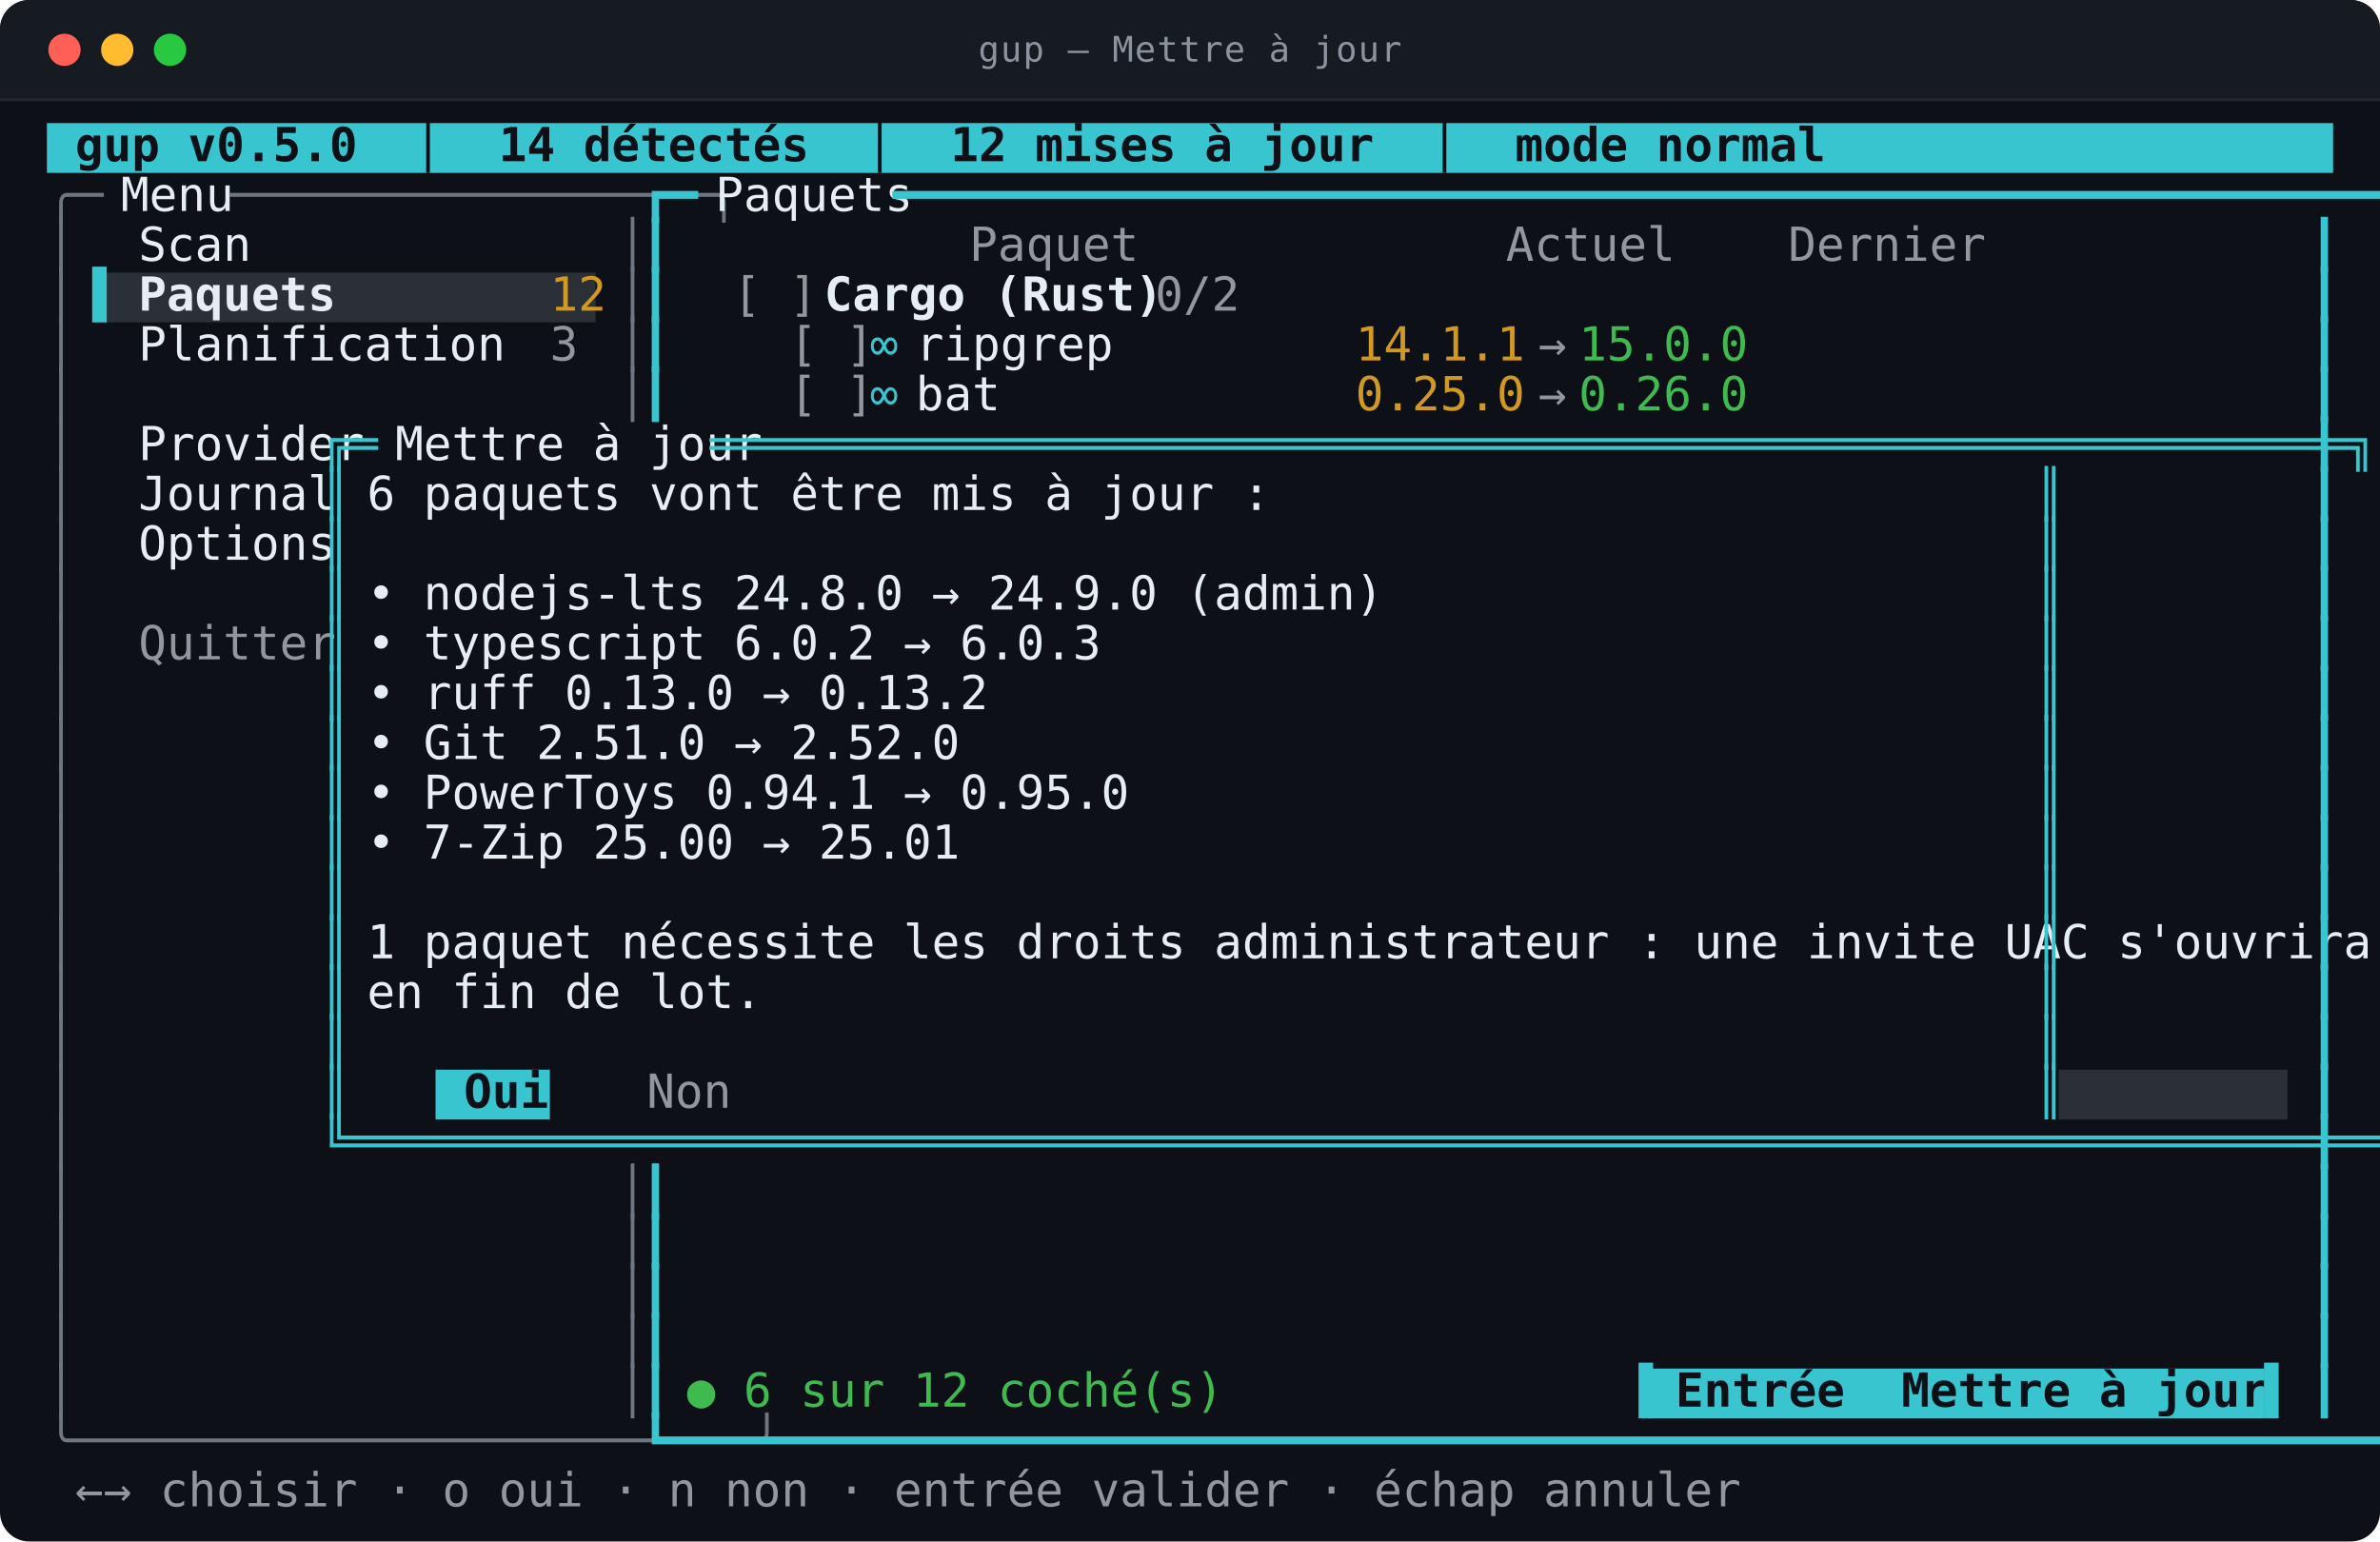
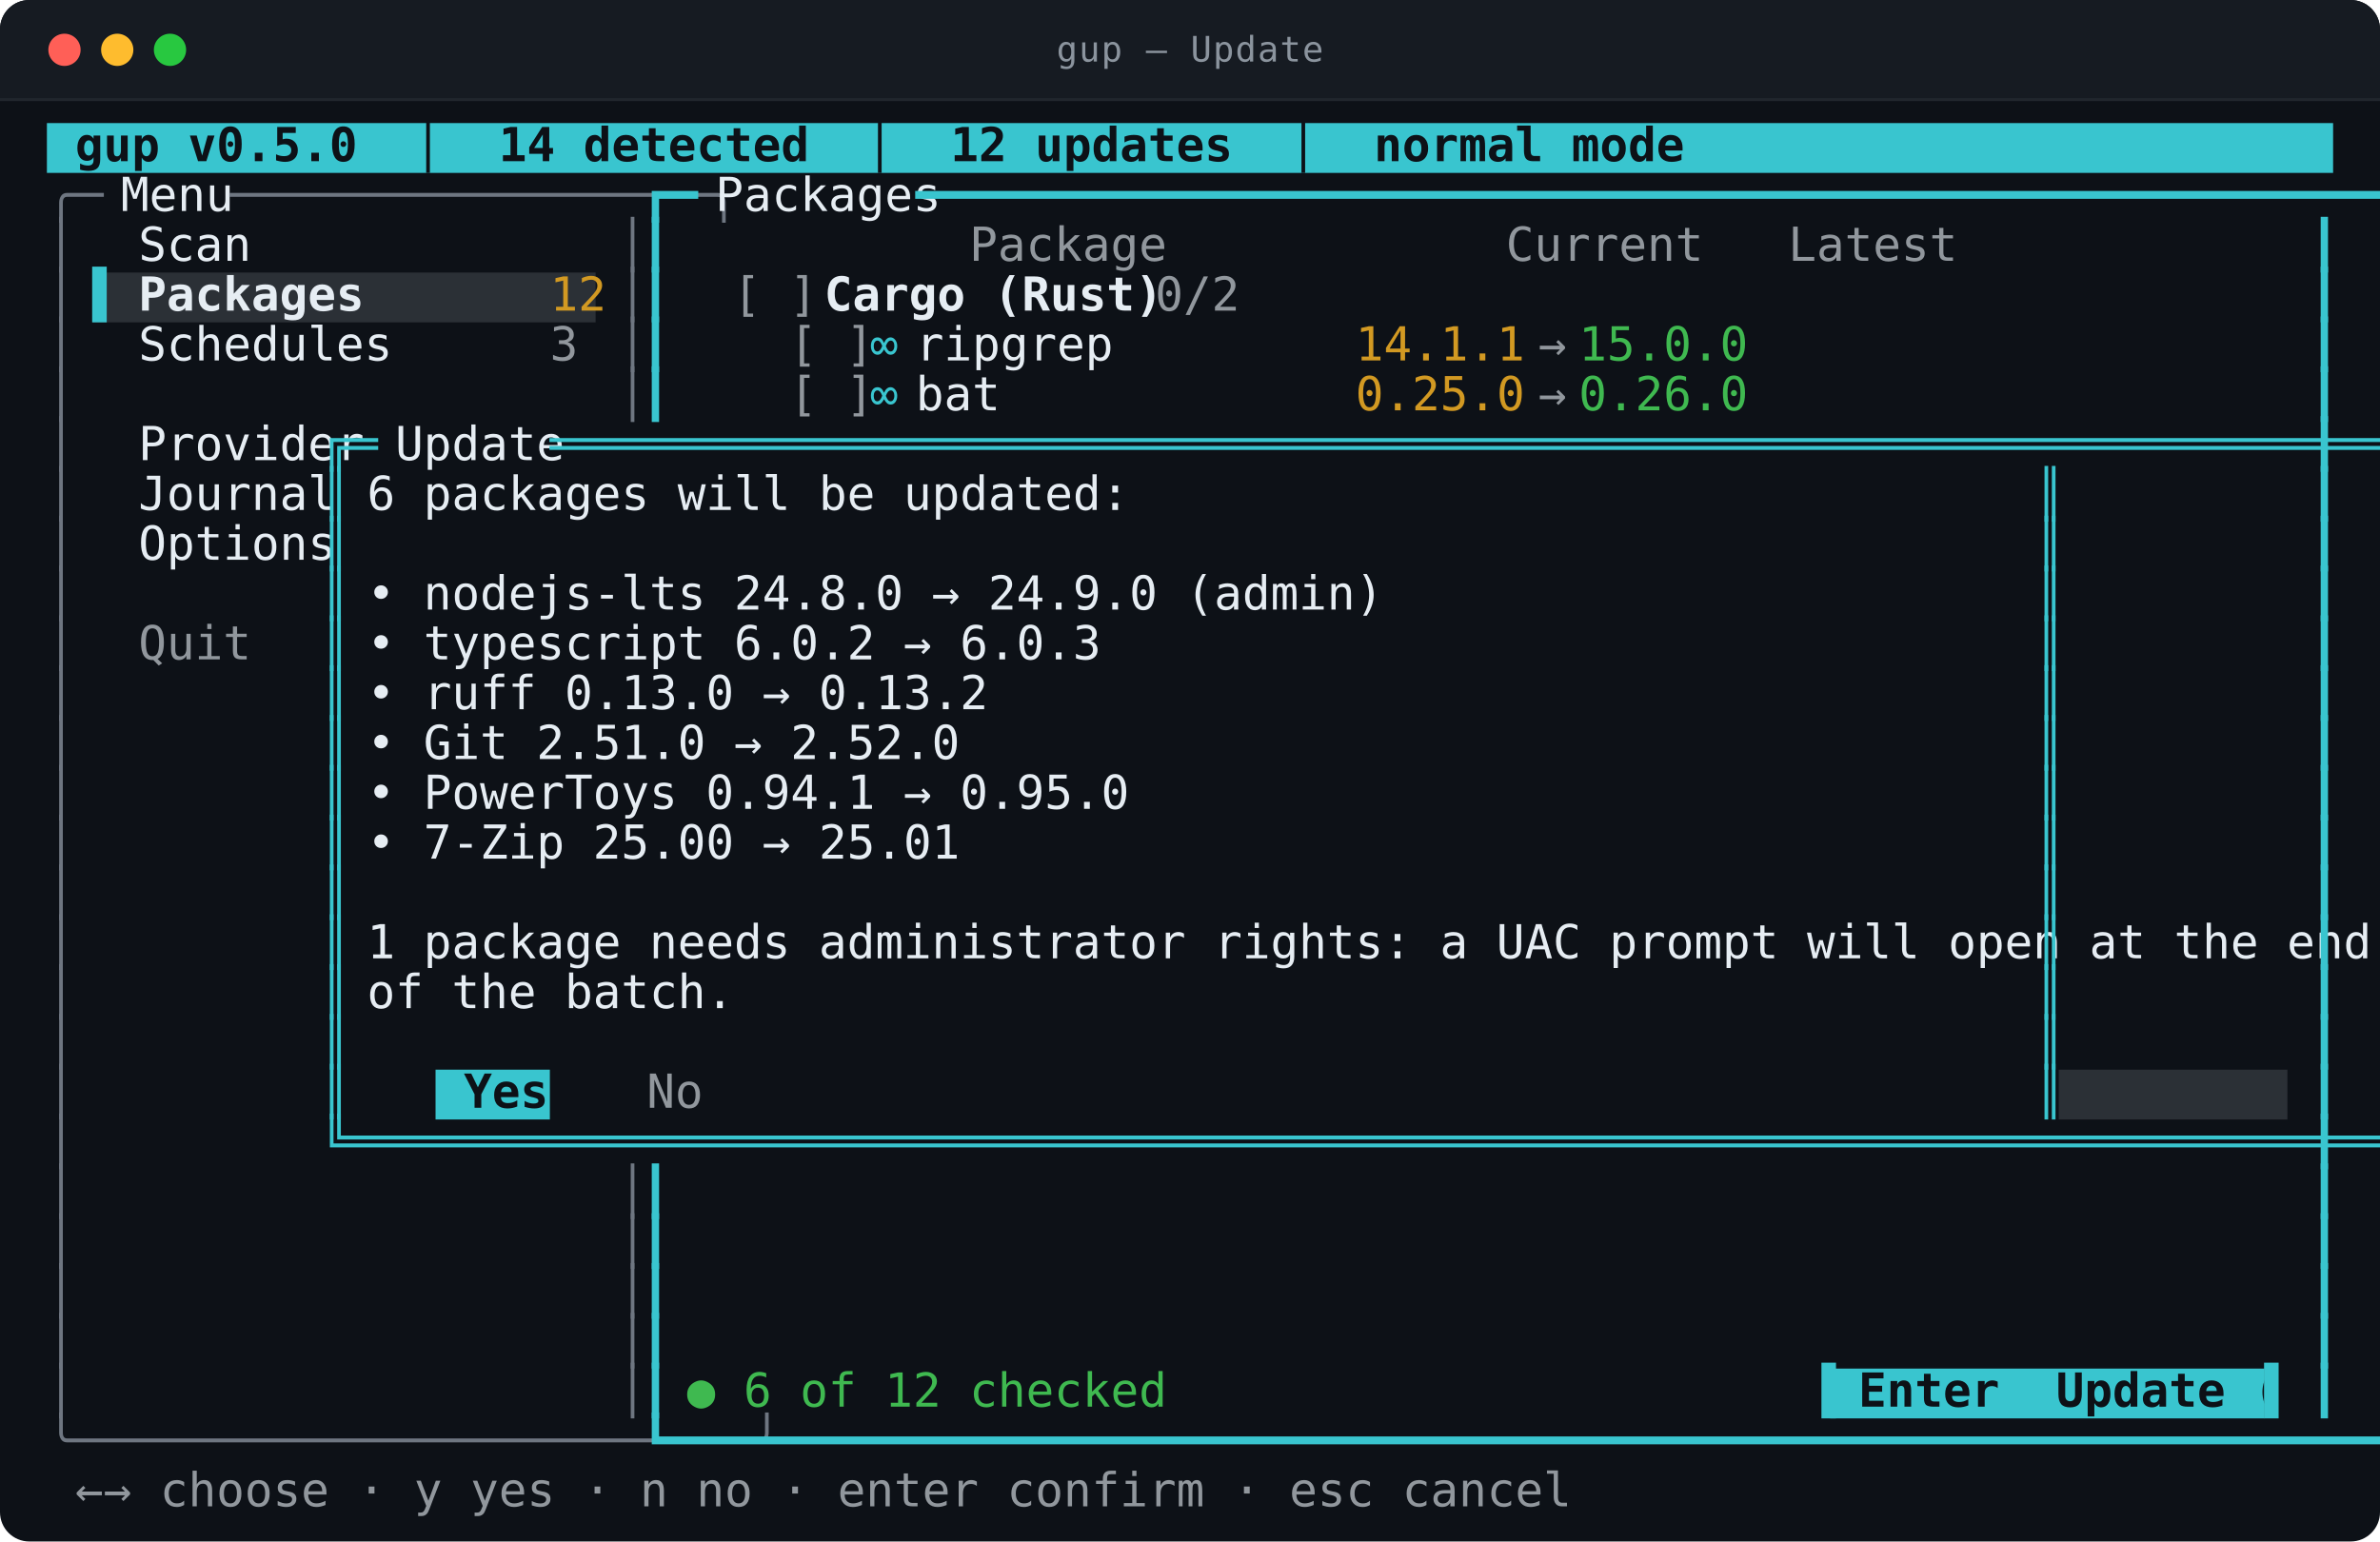
<svg xmlns="http://www.w3.org/2000/svg" viewBox="0 0 812.0 526.0" width="812.0" height="526.0" role="img" aria-labelledby="t d">
  <style>
text{font-family:ui-monospace,SFMono-Regular,"SF Mono",Menlo,Consolas,"DejaVu Sans Mono",monospace;font-size:16px}
.t{font-size:12px;letter-spacing:.4px;fill:#8b949e}
.b{font-weight:700}
.i{font-style:italic}
.u{text-decoration:underline}
.s{text-decoration:line-through}
.us{text-decoration:underline line-through}
.d{opacity:0.62}
.c0{fill:#39c5cf}
.c1{fill:#2b3036}
.c2{fill:#0d1117}
.c3{fill:#6e7681}
.c4{fill:#e6edf3}
.c5{fill:#91979d}
.c6{fill:#d29922}
.c7{fill:#3fb950}
</style>
  <rect y="0.0" width="812.0" height="526.0" rx="10.0" fill="#0d1117" />
  <rect y="0.0" width="812.0" height="34.0" rx="10.0" fill="#161b22" />
  <rect y="24.0" width="812.0" height="10.0" fill="#161b22" />
  <line x1="0.0" y1="34.0" x2="812.0" y2="34.0" stroke="#21262d" />
  <circle cx="22.0" cy="17.0" r="5.5" fill="#ff5f57" />
  <circle cx="40.0" cy="17.0" r="5.5" fill="#febc2e" />
  <circle cx="58.0" cy="17.0" r="5.5" fill="#28c840" />
-   <text class="t" x="406.0" y="21.0" text-anchor="middle">gup — Mettre à jour</text>
+   <text class="t" x="406.0" y="21.0" text-anchor="middle">gup — Update</text>
  <rect class="c0" x="16.0" y="42.0" width="780.0" height="17.0" />
  <rect class="c1" x="31.6" y="93.0" width="171.6" height="17.0" />
  <rect class="c0" x="148.6" y="365.0" width="39.0" height="17.0" />
  <rect class="c1" x="702.4" y="365.0" width="78.0" height="17.0" />
-   <rect class="c0" x="562.0" y="467.0" width="210.6" height="17.0" />
-   <text class="c2 b" x="16.0" y="55.0" textLength="491.4" lengthAdjust="spacingAndGlyphs" xml:space="preserve"> gup v0.5.0  │  14 détectés  │  12 mises à jour  │  mode normal</text>
+   <rect class="c0" x="624.4" y="467.0" width="148.2" height="17.0" />
+   <text class="c2 b" x="16.0" y="55.0" textLength="452.4" lengthAdjust="spacingAndGlyphs" xml:space="preserve"> gup v0.5.0  │  14 detected  │  12 updates  │  normal mode</text>
  <text class="c3" x="16.0" y="72.0" textLength="15.6" lengthAdjust="spacingAndGlyphs" xml:space="preserve">╭─</text>
  <text class="c4" x="31.6" y="72.0" textLength="46.8" lengthAdjust="spacingAndGlyphs" xml:space="preserve"> Menu </text>
  <text class="c3" x="78.4" y="72.0" textLength="140.4" lengthAdjust="spacingAndGlyphs" xml:space="preserve">─────────────────╮</text>
  <text class="c0" x="218.8" y="72.0" textLength="15.6" lengthAdjust="spacingAndGlyphs" xml:space="preserve">┏━</text>
-   <text class="c4" x="234.4" y="72.0" textLength="70.2" lengthAdjust="spacingAndGlyphs" xml:space="preserve"> Paquets </text>
-   <text class="c0" x="304.6" y="72.0" textLength="491.4" lengthAdjust="spacingAndGlyphs" xml:space="preserve">━━━━━━━━━━━━━━━━━━━━━━━━━━━━━━━━━━━━━━━━━━━━━━━━━━━━━━━━━━━━━━┓</text>
+   <text class="c4" x="234.4" y="72.0" textLength="78.0" lengthAdjust="spacingAndGlyphs" xml:space="preserve"> Packages </text>
+   <text class="c0" x="312.4" y="72.0" textLength="483.6" lengthAdjust="spacingAndGlyphs" xml:space="preserve">━━━━━━━━━━━━━━━━━━━━━━━━━━━━━━━━━━━━━━━━━━━━━━━━━━━━━━━━━━━━━┓</text>
  <text class="c3" x="16.0" y="89.0" textLength="7.8" lengthAdjust="spacingAndGlyphs" xml:space="preserve">│</text>
  <text class="c4" x="47.2" y="89.0" textLength="140.4" lengthAdjust="spacingAndGlyphs" xml:space="preserve">Scan              </text>
  <text class="c3" x="211.0" y="89.0" textLength="7.8" lengthAdjust="spacingAndGlyphs" xml:space="preserve">│</text>
  <text class="c0" x="218.8" y="89.0" textLength="7.8" lengthAdjust="spacingAndGlyphs" xml:space="preserve">┃</text>
-   <text class="c5" x="234.4" y="89.0" textLength="366.6" lengthAdjust="spacingAndGlyphs" xml:space="preserve">          Paquet             Actuel    Dernier </text>
+   <text class="c5" x="234.4" y="89.0" textLength="366.6" lengthAdjust="spacingAndGlyphs" xml:space="preserve">          Package            Current   Latest  </text>
  <text class="c0" x="788.2" y="89.0" textLength="7.8" lengthAdjust="spacingAndGlyphs" xml:space="preserve">┃</text>
  <text class="c3" x="16.0" y="106.0" textLength="7.8" lengthAdjust="spacingAndGlyphs" xml:space="preserve">│</text>
  <text class="c0" x="31.6" y="106.0" textLength="15.6" lengthAdjust="spacingAndGlyphs" xml:space="preserve">▌ </text>
-   <text class="c4 b" x="47.2" y="106.0" textLength="140.4" lengthAdjust="spacingAndGlyphs" xml:space="preserve">Paquets           </text>
+   <text class="c4 b" x="47.2" y="106.0" textLength="140.4" lengthAdjust="spacingAndGlyphs" xml:space="preserve">Packages          </text>
  <text class="c6" x="187.6" y="106.0" textLength="15.6" lengthAdjust="spacingAndGlyphs" xml:space="preserve">12</text>
  <text class="c3" x="211.0" y="106.0" textLength="7.8" lengthAdjust="spacingAndGlyphs" xml:space="preserve">│</text>
  <text class="c0" x="218.8" y="106.0" textLength="7.8" lengthAdjust="spacingAndGlyphs" xml:space="preserve">┃</text>
  <text class="c5" x="250.0" y="106.0" textLength="31.2" lengthAdjust="spacingAndGlyphs" xml:space="preserve">[ ] </text>
  <text class="c4 b" x="281.2" y="106.0" textLength="93.6" lengthAdjust="spacingAndGlyphs" xml:space="preserve">Cargo (Rust)</text>
  <text class="c5" x="374.8" y="106.0" textLength="39.0" lengthAdjust="spacingAndGlyphs" xml:space="preserve">  0/2</text>
  <text class="c0" x="788.2" y="106.0" textLength="7.8" lengthAdjust="spacingAndGlyphs" xml:space="preserve">┃</text>
  <text class="c3" x="16.0" y="123.0" textLength="7.8" lengthAdjust="spacingAndGlyphs" xml:space="preserve">│</text>
-   <text class="c4" x="47.2" y="123.0" textLength="140.4" lengthAdjust="spacingAndGlyphs" xml:space="preserve">Planification     </text>
+   <text class="c4" x="47.2" y="123.0" textLength="140.4" lengthAdjust="spacingAndGlyphs" xml:space="preserve">Schedules         </text>
  <text class="c5" x="187.6" y="123.0" textLength="7.8" lengthAdjust="spacingAndGlyphs" xml:space="preserve">3</text>
  <text class="c3" x="211.0" y="123.0" textLength="7.8" lengthAdjust="spacingAndGlyphs" xml:space="preserve">│</text>
  <text class="c0" x="218.8" y="123.0" textLength="7.8" lengthAdjust="spacingAndGlyphs" xml:space="preserve">┃</text>
  <text class="c5" x="250.0" y="123.0" textLength="46.8" lengthAdjust="spacingAndGlyphs" xml:space="preserve">  [ ] </text>
  <text class="c0" x="296.8" y="123.0" textLength="15.6" lengthAdjust="spacingAndGlyphs" xml:space="preserve">∞ </text>
  <text class="c4" x="312.4" y="123.0" textLength="140.4" lengthAdjust="spacingAndGlyphs" xml:space="preserve">ripgrep           </text>
  <text class="c6" x="452.8" y="123.0" textLength="62.4" lengthAdjust="spacingAndGlyphs" xml:space="preserve"> 14.1.1 </text>
  <text class="c5" x="515.2" y="123.0" textLength="23.4" lengthAdjust="spacingAndGlyphs" xml:space="preserve"> → </text>
  <text class="c7" x="538.6" y="123.0" textLength="54.6" lengthAdjust="spacingAndGlyphs" xml:space="preserve">15.0.0 </text>
  <text class="c0" x="788.2" y="123.0" textLength="7.8" lengthAdjust="spacingAndGlyphs" xml:space="preserve">┃</text>
  <text class="c3" x="16.0" y="140.0" textLength="7.8" lengthAdjust="spacingAndGlyphs" xml:space="preserve">│</text>
  <text class="c3" x="211.0" y="140.0" textLength="7.8" lengthAdjust="spacingAndGlyphs" xml:space="preserve">│</text>
  <text class="c0" x="218.8" y="140.0" textLength="7.8" lengthAdjust="spacingAndGlyphs" xml:space="preserve">┃</text>
  <text class="c5" x="250.0" y="140.0" textLength="46.8" lengthAdjust="spacingAndGlyphs" xml:space="preserve">  [ ] </text>
  <text class="c0" x="296.8" y="140.0" textLength="15.6" lengthAdjust="spacingAndGlyphs" xml:space="preserve">∞ </text>
  <text class="c4" x="312.4" y="140.0" textLength="140.4" lengthAdjust="spacingAndGlyphs" xml:space="preserve">bat               </text>
  <text class="c6" x="452.8" y="140.0" textLength="62.4" lengthAdjust="spacingAndGlyphs" xml:space="preserve"> 0.25.0 </text>
  <text class="c5" x="515.2" y="140.0" textLength="23.4" lengthAdjust="spacingAndGlyphs" xml:space="preserve"> → </text>
  <text class="c7" x="538.6" y="140.0" textLength="54.6" lengthAdjust="spacingAndGlyphs" xml:space="preserve">0.26.0 </text>
  <text class="c0" x="788.2" y="140.0" textLength="7.8" lengthAdjust="spacingAndGlyphs" xml:space="preserve">┃</text>
  <text class="c3" x="16.0" y="157.0" textLength="7.8" lengthAdjust="spacingAndGlyphs" xml:space="preserve">│</text>
  <text class="c4" x="47.2" y="157.0" textLength="62.4" lengthAdjust="spacingAndGlyphs" xml:space="preserve">Provider</text>
  <text class="c0" x="109.6" y="157.0" textLength="15.6" lengthAdjust="spacingAndGlyphs" xml:space="preserve">╔═</text>
-   <text class="c4" x="125.2" y="157.0" textLength="117.0" lengthAdjust="spacingAndGlyphs" xml:space="preserve"> Mettre à jour </text>
-   <text class="c0" x="242.2" y="157.0" textLength="460.2" lengthAdjust="spacingAndGlyphs" xml:space="preserve">══════════════════════════════════════════════════════════╗</text>
+   <text class="c4" x="125.2" y="157.0" textLength="62.4" lengthAdjust="spacingAndGlyphs" xml:space="preserve"> Update </text>
+   <text class="c0" x="187.6" y="157.0" textLength="514.8" lengthAdjust="spacingAndGlyphs" xml:space="preserve">═════════════════════════════════════════════════════════════════╗</text>
  <text class="c0" x="788.2" y="157.0" textLength="7.8" lengthAdjust="spacingAndGlyphs" xml:space="preserve">┃</text>
  <text class="c3" x="16.0" y="174.0" textLength="7.8" lengthAdjust="spacingAndGlyphs" xml:space="preserve">│</text>
  <text class="c4" x="47.2" y="174.0" textLength="62.4" lengthAdjust="spacingAndGlyphs" xml:space="preserve">Journal </text>
  <text class="c0" x="109.6" y="174.0" textLength="7.8" lengthAdjust="spacingAndGlyphs" xml:space="preserve">║</text>
-   <text class="c4" x="125.2" y="174.0" textLength="249.6" lengthAdjust="spacingAndGlyphs" xml:space="preserve">6 paquets vont être mis à jour :</text>
+   <text class="c4" x="125.2" y="174.0" textLength="210.6" lengthAdjust="spacingAndGlyphs" xml:space="preserve">6 packages will be updated:</text>
  <text class="c0" x="694.6" y="174.0" textLength="7.8" lengthAdjust="spacingAndGlyphs" xml:space="preserve">║</text>
  <text class="c0" x="788.2" y="174.0" textLength="7.8" lengthAdjust="spacingAndGlyphs" xml:space="preserve">┃</text>
  <text class="c3" x="16.0" y="191.0" textLength="7.8" lengthAdjust="spacingAndGlyphs" xml:space="preserve">│</text>
  <text class="c4" x="47.2" y="191.0" textLength="62.4" lengthAdjust="spacingAndGlyphs" xml:space="preserve">Options </text>
  <text class="c0" x="109.6" y="191.0" textLength="7.8" lengthAdjust="spacingAndGlyphs" xml:space="preserve">║</text>
  <text class="c0" x="694.6" y="191.0" textLength="7.8" lengthAdjust="spacingAndGlyphs" xml:space="preserve">║</text>
  <text class="c0" x="788.2" y="191.0" textLength="7.8" lengthAdjust="spacingAndGlyphs" xml:space="preserve">┃</text>
  <text class="c3" x="16.0" y="208.0" textLength="7.8" lengthAdjust="spacingAndGlyphs" xml:space="preserve">│</text>
  <text class="c0" x="109.6" y="208.0" textLength="7.8" lengthAdjust="spacingAndGlyphs" xml:space="preserve">║</text>
  <text class="c4" x="125.2" y="208.0" textLength="280.8" lengthAdjust="spacingAndGlyphs" xml:space="preserve">• nodejs-lts 24.8.0 → 24.9.0 (admin)</text>
  <text class="c0" x="694.6" y="208.0" textLength="7.8" lengthAdjust="spacingAndGlyphs" xml:space="preserve">║</text>
  <text class="c0" x="788.2" y="208.0" textLength="7.8" lengthAdjust="spacingAndGlyphs" xml:space="preserve">┃</text>
  <text class="c3" x="16.0" y="225.0" textLength="7.8" lengthAdjust="spacingAndGlyphs" xml:space="preserve">│</text>
-   <text class="c5" x="47.2" y="225.0" textLength="62.4" lengthAdjust="spacingAndGlyphs" xml:space="preserve">Quitter </text>
+   <text class="c5" x="47.2" y="225.0" textLength="62.4" lengthAdjust="spacingAndGlyphs" xml:space="preserve">Quit    </text>
  <text class="c0" x="109.6" y="225.0" textLength="7.8" lengthAdjust="spacingAndGlyphs" xml:space="preserve">║</text>
  <text class="c4" x="125.2" y="225.0" textLength="202.8" lengthAdjust="spacingAndGlyphs" xml:space="preserve">• typescript 6.0.2 → 6.0.3</text>
  <text class="c0" x="694.6" y="225.0" textLength="7.8" lengthAdjust="spacingAndGlyphs" xml:space="preserve">║</text>
  <text class="c0" x="788.2" y="225.0" textLength="7.8" lengthAdjust="spacingAndGlyphs" xml:space="preserve">┃</text>
  <text class="c3" x="16.0" y="242.0" textLength="7.8" lengthAdjust="spacingAndGlyphs" xml:space="preserve">│</text>
  <text class="c0" x="109.6" y="242.0" textLength="7.8" lengthAdjust="spacingAndGlyphs" xml:space="preserve">║</text>
  <text class="c4" x="125.2" y="242.0" textLength="171.6" lengthAdjust="spacingAndGlyphs" xml:space="preserve">• ruff 0.13.0 → 0.13.2</text>
  <text class="c0" x="694.6" y="242.0" textLength="7.8" lengthAdjust="spacingAndGlyphs" xml:space="preserve">║</text>
  <text class="c0" x="788.2" y="242.0" textLength="7.8" lengthAdjust="spacingAndGlyphs" xml:space="preserve">┃</text>
  <text class="c3" x="16.0" y="259.0" textLength="7.8" lengthAdjust="spacingAndGlyphs" xml:space="preserve">│</text>
  <text class="c0" x="109.6" y="259.0" textLength="7.8" lengthAdjust="spacingAndGlyphs" xml:space="preserve">║</text>
  <text class="c4" x="125.2" y="259.0" textLength="163.8" lengthAdjust="spacingAndGlyphs" xml:space="preserve">• Git 2.51.0 → 2.52.0</text>
  <text class="c0" x="694.6" y="259.0" textLength="7.8" lengthAdjust="spacingAndGlyphs" xml:space="preserve">║</text>
  <text class="c0" x="788.2" y="259.0" textLength="7.8" lengthAdjust="spacingAndGlyphs" xml:space="preserve">┃</text>
  <text class="c3" x="16.0" y="276.0" textLength="7.8" lengthAdjust="spacingAndGlyphs" xml:space="preserve">│</text>
  <text class="c0" x="109.6" y="276.0" textLength="7.8" lengthAdjust="spacingAndGlyphs" xml:space="preserve">║</text>
  <text class="c4" x="125.2" y="276.0" textLength="210.6" lengthAdjust="spacingAndGlyphs" xml:space="preserve">• PowerToys 0.94.1 → 0.95.0</text>
  <text class="c0" x="694.6" y="276.0" textLength="7.8" lengthAdjust="spacingAndGlyphs" xml:space="preserve">║</text>
  <text class="c0" x="788.2" y="276.0" textLength="7.8" lengthAdjust="spacingAndGlyphs" xml:space="preserve">┃</text>
  <text class="c3" x="16.0" y="293.0" textLength="7.8" lengthAdjust="spacingAndGlyphs" xml:space="preserve">│</text>
  <text class="c0" x="109.6" y="293.0" textLength="7.8" lengthAdjust="spacingAndGlyphs" xml:space="preserve">║</text>
  <text class="c4" x="125.2" y="293.0" textLength="163.8" lengthAdjust="spacingAndGlyphs" xml:space="preserve">• 7-Zip 25.00 → 25.01</text>
  <text class="c0" x="694.6" y="293.0" textLength="7.8" lengthAdjust="spacingAndGlyphs" xml:space="preserve">║</text>
  <text class="c0" x="788.2" y="293.0" textLength="7.8" lengthAdjust="spacingAndGlyphs" xml:space="preserve">┃</text>
  <text class="c3" x="16.0" y="310.0" textLength="7.8" lengthAdjust="spacingAndGlyphs" xml:space="preserve">│</text>
  <text class="c0" x="109.6" y="310.0" textLength="7.8" lengthAdjust="spacingAndGlyphs" xml:space="preserve">║</text>
  <text class="c0" x="694.6" y="310.0" textLength="7.8" lengthAdjust="spacingAndGlyphs" xml:space="preserve">║</text>
  <text class="c0" x="788.2" y="310.0" textLength="7.8" lengthAdjust="spacingAndGlyphs" xml:space="preserve">┃</text>
  <text class="c3" x="16.0" y="327.0" textLength="7.8" lengthAdjust="spacingAndGlyphs" xml:space="preserve">│</text>
  <text class="c0" x="109.6" y="327.0" textLength="7.8" lengthAdjust="spacingAndGlyphs" xml:space="preserve">║</text>
-   <text class="c4" x="125.2" y="327.0" textLength="553.8" lengthAdjust="spacingAndGlyphs" xml:space="preserve">1 paquet nécessite les droits administrateur : une invite UAC s'ouvrira</text>
+   <text class="c4" x="125.2" y="327.0" textLength="553.8" lengthAdjust="spacingAndGlyphs" xml:space="preserve">1 package needs administrator rights: a UAC prompt will open at the end</text>
  <text class="c0" x="694.6" y="327.0" textLength="7.8" lengthAdjust="spacingAndGlyphs" xml:space="preserve">║</text>
  <text class="c0" x="788.2" y="327.0" textLength="7.8" lengthAdjust="spacingAndGlyphs" xml:space="preserve">┃</text>
  <text class="c3" x="16.0" y="344.0" textLength="7.8" lengthAdjust="spacingAndGlyphs" xml:space="preserve">│</text>
  <text class="c0" x="109.6" y="344.0" textLength="7.8" lengthAdjust="spacingAndGlyphs" xml:space="preserve">║</text>
-   <text class="c4" x="125.2" y="344.0" textLength="109.2" lengthAdjust="spacingAndGlyphs" xml:space="preserve">en fin de lot.</text>
+   <text class="c4" x="125.2" y="344.0" textLength="101.4" lengthAdjust="spacingAndGlyphs" xml:space="preserve">of the batch.</text>
  <text class="c0" x="694.6" y="344.0" textLength="7.8" lengthAdjust="spacingAndGlyphs" xml:space="preserve">║</text>
  <text class="c0" x="788.2" y="344.0" textLength="7.8" lengthAdjust="spacingAndGlyphs" xml:space="preserve">┃</text>
  <text class="c3" x="16.0" y="361.0" textLength="7.8" lengthAdjust="spacingAndGlyphs" xml:space="preserve">│</text>
  <text class="c0" x="109.6" y="361.0" textLength="7.8" lengthAdjust="spacingAndGlyphs" xml:space="preserve">║</text>
  <text class="c0" x="694.6" y="361.0" textLength="7.8" lengthAdjust="spacingAndGlyphs" xml:space="preserve">║</text>
  <text class="c0" x="788.2" y="361.0" textLength="7.8" lengthAdjust="spacingAndGlyphs" xml:space="preserve">┃</text>
  <text class="c3" x="16.0" y="378.0" textLength="7.8" lengthAdjust="spacingAndGlyphs" xml:space="preserve">│</text>
  <text class="c0" x="109.6" y="378.0" textLength="7.8" lengthAdjust="spacingAndGlyphs" xml:space="preserve">║</text>
-   <text class="c2 b" x="148.6" y="378.0" textLength="39.0" lengthAdjust="spacingAndGlyphs" xml:space="preserve"> Oui </text>
-   <text class="c5" x="211.0" y="378.0" textLength="39.0" lengthAdjust="spacingAndGlyphs" xml:space="preserve"> Non </text>
+   <text class="c2 b" x="148.6" y="378.0" textLength="39.0" lengthAdjust="spacingAndGlyphs" xml:space="preserve"> Yes </text>
+   <text class="c5" x="211.0" y="378.0" textLength="31.2" lengthAdjust="spacingAndGlyphs" xml:space="preserve"> No </text>
  <text class="c0" x="694.6" y="378.0" textLength="7.8" lengthAdjust="spacingAndGlyphs" xml:space="preserve">║</text>
  <text class="c0" x="788.2" y="378.0" textLength="7.8" lengthAdjust="spacingAndGlyphs" xml:space="preserve">┃</text>
  <text class="c3" x="16.0" y="395.0" textLength="7.8" lengthAdjust="spacingAndGlyphs" xml:space="preserve">│</text>
  <text class="c0" x="109.6" y="395.0" textLength="592.8" lengthAdjust="spacingAndGlyphs" xml:space="preserve">╚══════════════════════════════════════════════════════════════════════════╝</text>
  <text class="c0" x="788.2" y="395.0" textLength="7.8" lengthAdjust="spacingAndGlyphs" xml:space="preserve">┃</text>
  <text class="c3" x="16.0" y="412.0" textLength="7.8" lengthAdjust="spacingAndGlyphs" xml:space="preserve">│</text>
  <text class="c3" x="211.0" y="412.0" textLength="7.8" lengthAdjust="spacingAndGlyphs" xml:space="preserve">│</text>
  <text class="c0" x="218.8" y="412.0" textLength="7.8" lengthAdjust="spacingAndGlyphs" xml:space="preserve">┃</text>
  <text class="c0" x="788.2" y="412.0" textLength="7.8" lengthAdjust="spacingAndGlyphs" xml:space="preserve">┃</text>
  <text class="c3" x="16.0" y="429.0" textLength="7.8" lengthAdjust="spacingAndGlyphs" xml:space="preserve">│</text>
  <text class="c3" x="211.0" y="429.0" textLength="7.8" lengthAdjust="spacingAndGlyphs" xml:space="preserve">│</text>
  <text class="c0" x="218.8" y="429.0" textLength="7.8" lengthAdjust="spacingAndGlyphs" xml:space="preserve">┃</text>
  <text class="c0" x="788.2" y="429.0" textLength="7.8" lengthAdjust="spacingAndGlyphs" xml:space="preserve">┃</text>
  <text class="c3" x="16.0" y="446.0" textLength="7.8" lengthAdjust="spacingAndGlyphs" xml:space="preserve">│</text>
  <text class="c3" x="211.0" y="446.0" textLength="7.8" lengthAdjust="spacingAndGlyphs" xml:space="preserve">│</text>
  <text class="c0" x="218.8" y="446.0" textLength="7.8" lengthAdjust="spacingAndGlyphs" xml:space="preserve">┃</text>
  <text class="c0" x="788.2" y="446.0" textLength="7.8" lengthAdjust="spacingAndGlyphs" xml:space="preserve">┃</text>
  <text class="c3" x="16.0" y="463.0" textLength="7.8" lengthAdjust="spacingAndGlyphs" xml:space="preserve">│</text>
  <text class="c3" x="211.0" y="463.0" textLength="7.8" lengthAdjust="spacingAndGlyphs" xml:space="preserve">│</text>
  <text class="c0" x="218.8" y="463.0" textLength="7.8" lengthAdjust="spacingAndGlyphs" xml:space="preserve">┃</text>
  <text class="c0" x="788.2" y="463.0" textLength="7.8" lengthAdjust="spacingAndGlyphs" xml:space="preserve">┃</text>
  <text class="c3" x="16.0" y="480.0" textLength="7.8" lengthAdjust="spacingAndGlyphs" xml:space="preserve">│</text>
  <text class="c3" x="211.0" y="480.0" textLength="7.8" lengthAdjust="spacingAndGlyphs" xml:space="preserve">│</text>
  <text class="c0" x="218.8" y="480.0" textLength="7.8" lengthAdjust="spacingAndGlyphs" xml:space="preserve">┃</text>
-   <text class="c7" x="234.4" y="480.0" textLength="312.0" lengthAdjust="spacingAndGlyphs" xml:space="preserve">● 6 sur 12 coché(s)                     </text>
-   <text class="c0" x="554.2" y="480.0" textLength="7.8" lengthAdjust="spacingAndGlyphs" xml:space="preserve">▐</text>
-   <text class="c2 b" x="562.0" y="480.0" textLength="210.6" lengthAdjust="spacingAndGlyphs" xml:space="preserve"> Entrée  Mettre à jour (6) </text>
+   <text class="c7" x="234.4" y="480.0" textLength="374.4" lengthAdjust="spacingAndGlyphs" xml:space="preserve">● 6 of 12 checked                               </text>
+   <text class="c0" x="616.6" y="480.0" textLength="7.8" lengthAdjust="spacingAndGlyphs" xml:space="preserve">▐</text>
+   <text class="c2 b" x="624.4" y="480.0" textLength="148.2" lengthAdjust="spacingAndGlyphs" xml:space="preserve"> Enter  Update (6) </text>
  <text class="c0" x="772.6" y="480.0" textLength="7.8" lengthAdjust="spacingAndGlyphs" xml:space="preserve">▌</text>
  <text class="c0" x="788.2" y="480.0" textLength="7.8" lengthAdjust="spacingAndGlyphs" xml:space="preserve">┃</text>
  <text class="c3" x="16.0" y="497.0" textLength="202.8" lengthAdjust="spacingAndGlyphs" xml:space="preserve">╰────────────────────────╯</text>
  <text class="c0" x="218.8" y="497.0" textLength="577.2" lengthAdjust="spacingAndGlyphs" xml:space="preserve">┗━━━━━━━━━━━━━━━━━━━━━━━━━━━━━━━━━━━━━━━━━━━━━━━━━━━━━━━━━━━━━━━━━━━━━━━━┛</text>
-   <text class="c5" x="16.0" y="514.0" textLength="468.0" lengthAdjust="spacingAndGlyphs" xml:space="preserve"> ←→ choisir · o oui · n non · entrée valider · échap annuler</text>
+   <text class="c5" x="16.0" y="514.0" textLength="421.2" lengthAdjust="spacingAndGlyphs" xml:space="preserve"> ←→ choose · y yes · n no · enter confirm · esc cancel</text>
</svg>
